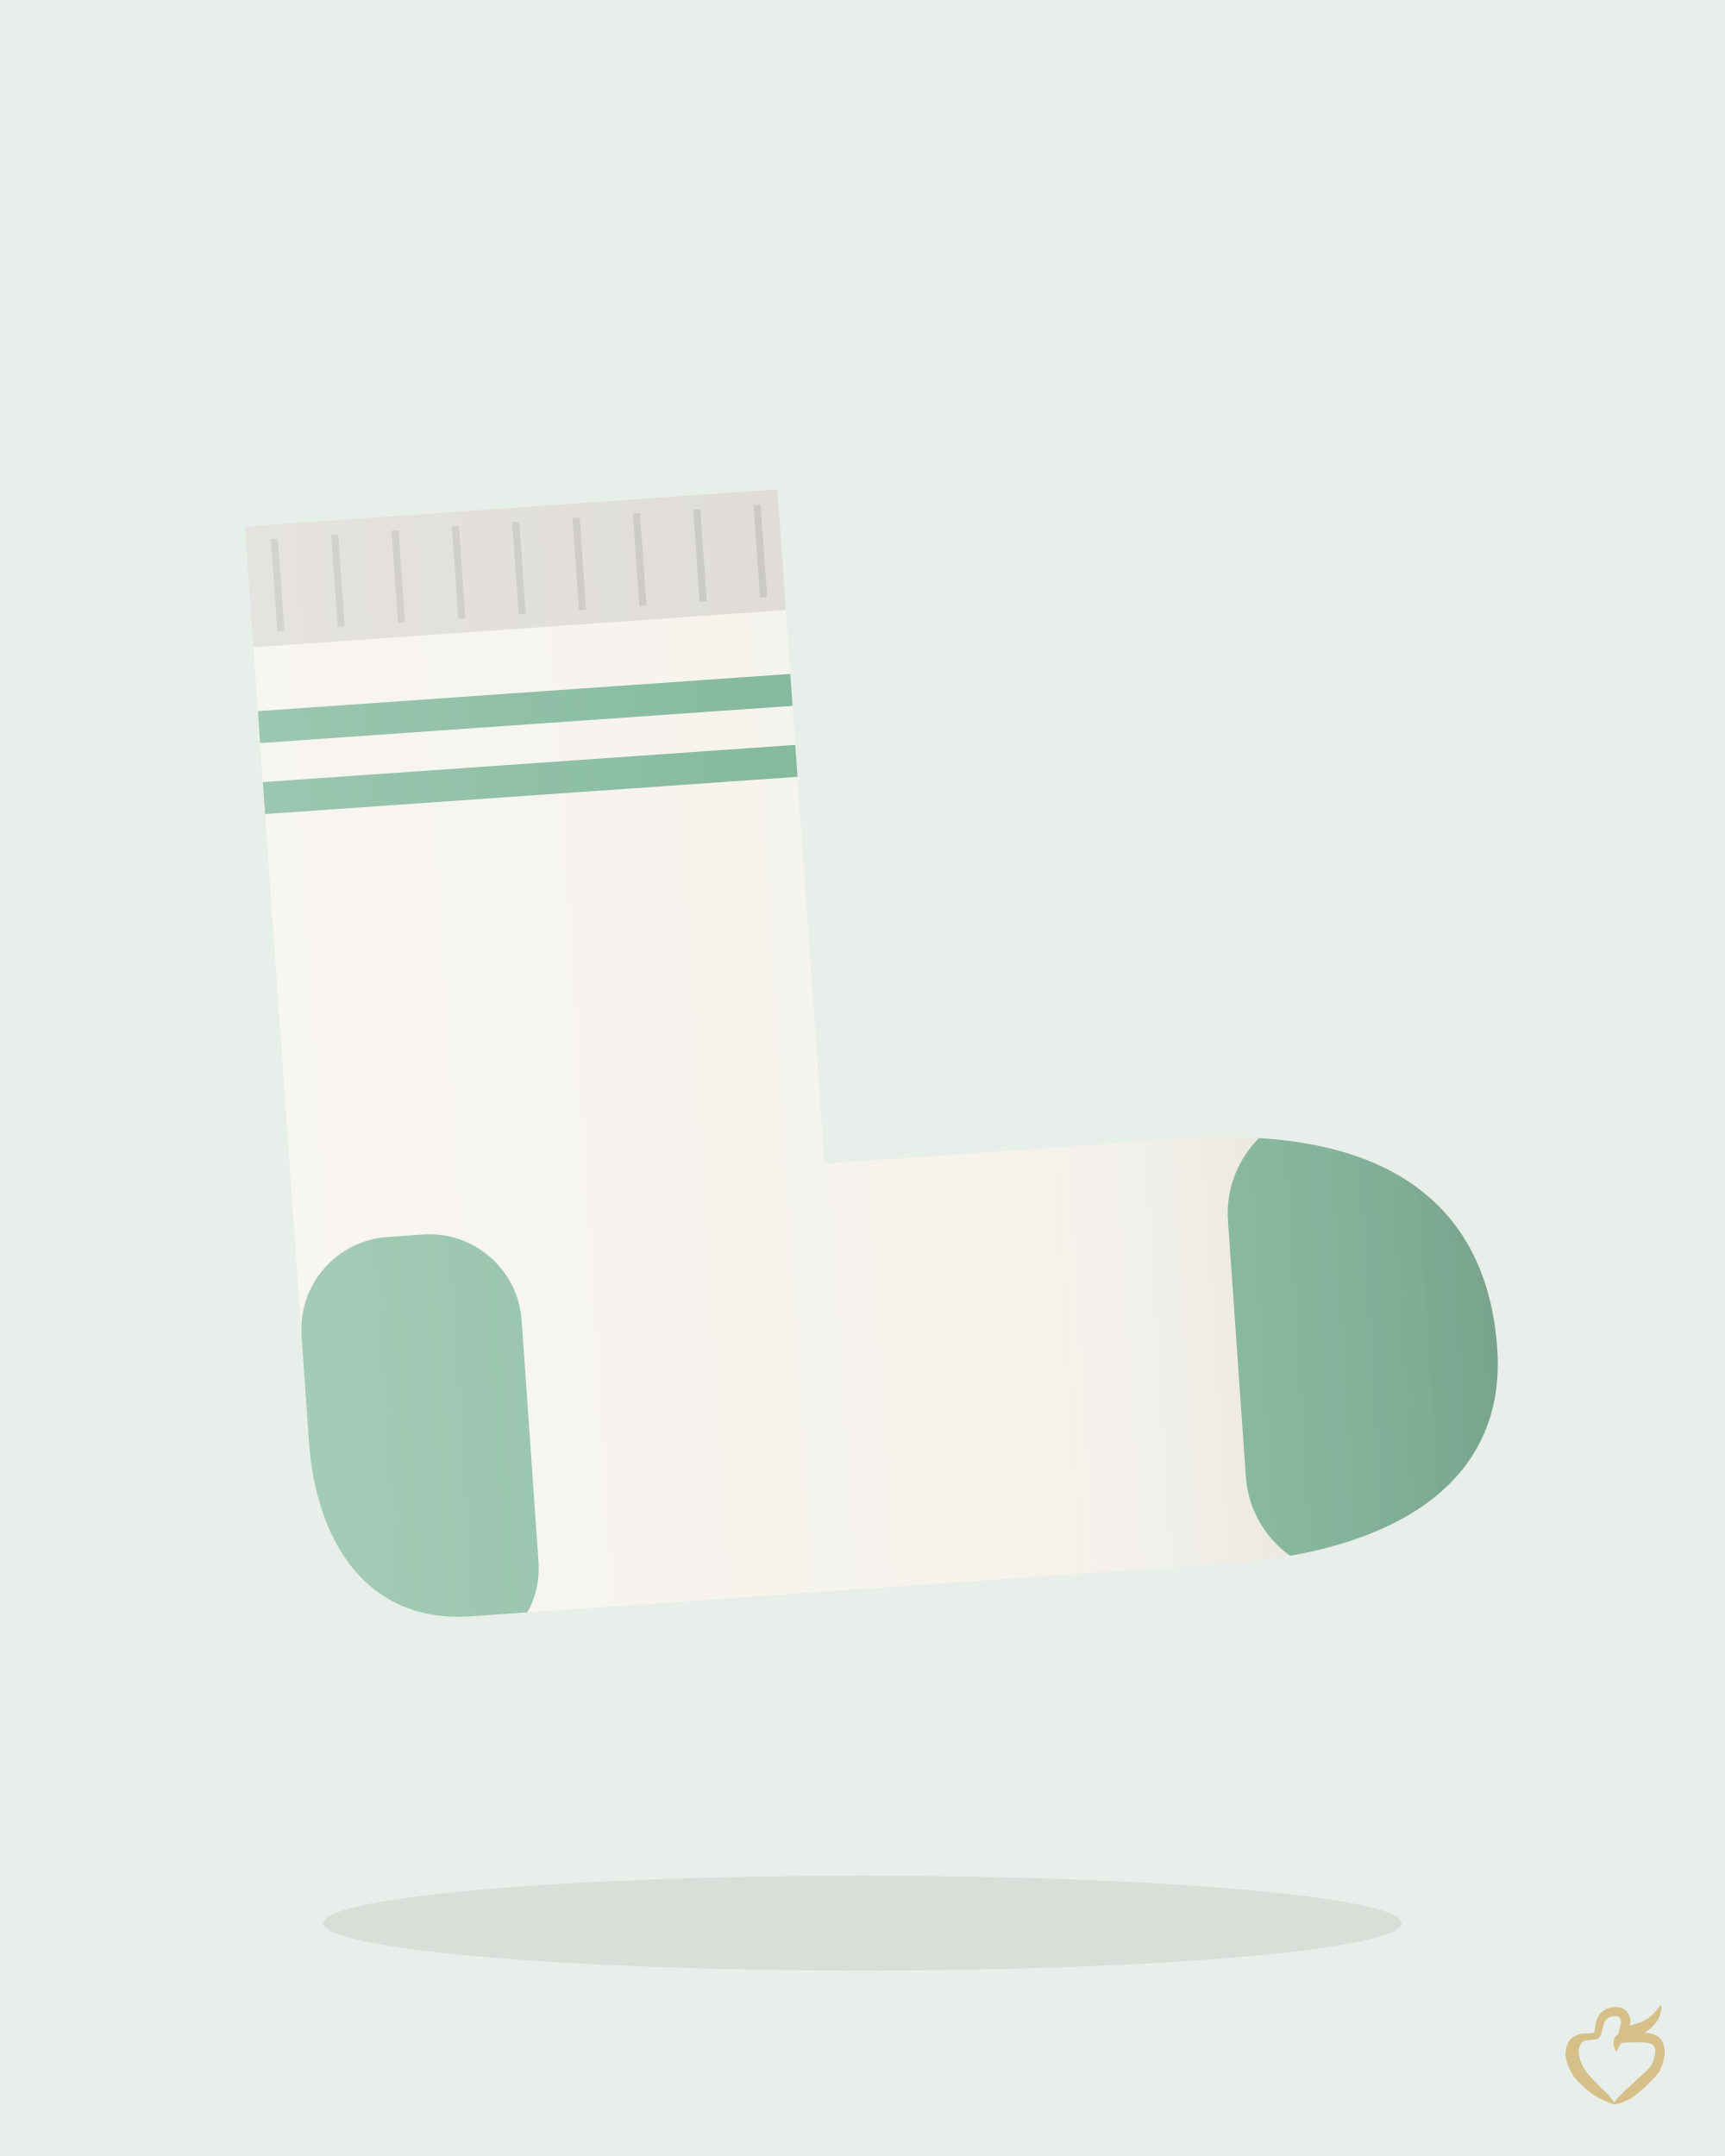
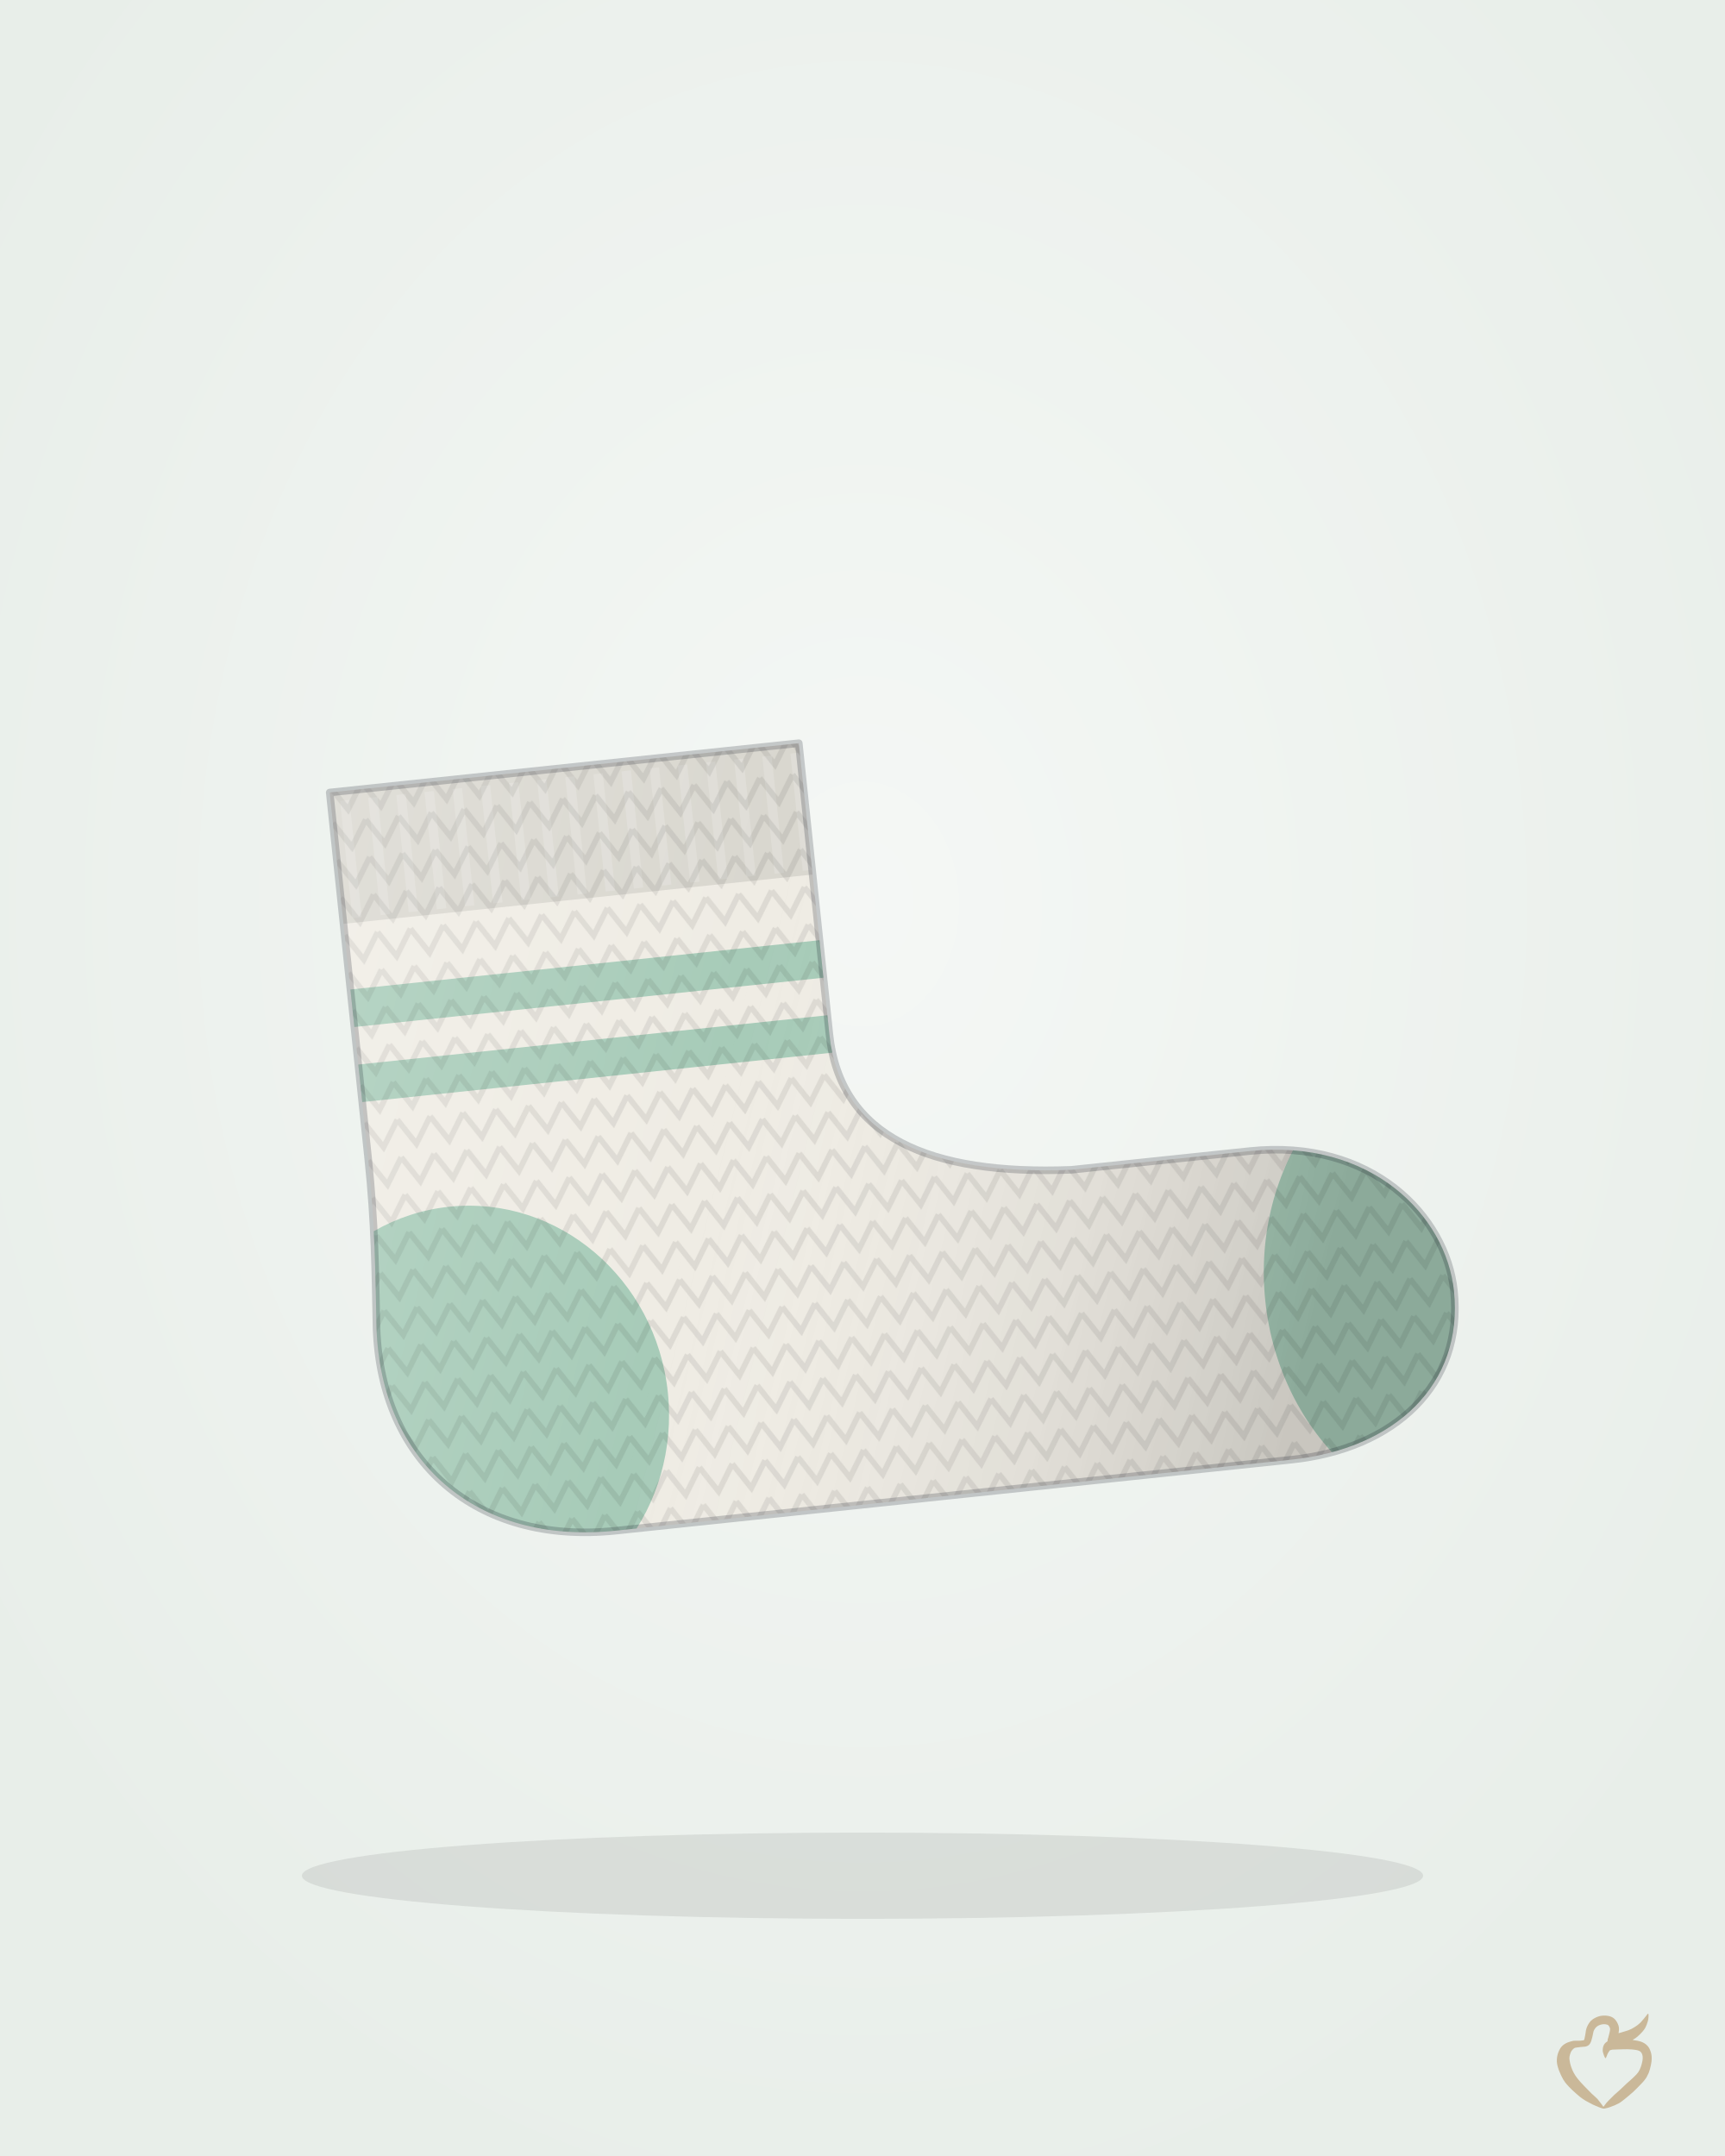
<svg xmlns="http://www.w3.org/2000/svg" viewBox="0 0 800 1000" role="img">
+   <defs>
+     <radialGradient id="light" cx=".5" cy=".42" r=".62">
+       <stop offset="0" stop-color="#fff" stop-opacity=".55" />
+       <stop offset="1" stop-color="#fff" stop-opacity="0" />
+     </radialGradient>
+   </defs>
  <rect width="800" height="1000" fill="#e8eee9" />
-   <ellipse cx="400" cy="892" rx="250" ry="22" fill="#000" fill-opacity=".07" />
-   <g transform="translate(113.625 244.25) rotate(-4) scale(1.65)">
+   <rect width="800" height="1000" fill="url(#light)" />
+   <ellipse cx="400" cy="870" rx="260" ry="20" fill="#000" fill-opacity=".08" />
+   <g transform="rotate(-6 400 500) translate(168.1 40.6) scale(2.1875 2.1875)">
    <defs>
-       <clipPath id="c-kids-sport-ankle-0">
-         <path d="M0 0H150V190H250C315 190 335 220 335 255C335 293 302 310 255 310H42C12 310 0 285 0 258Z" />
+       <clipPath id="c-kids-sport-ankle-a">
+         <path d="M0 138H100V200C100 222 118 232 148 234H186C212 234 226 252 226 268C226 288 210 300 188 300H44C14 300 -4 280 -2 252C-1 240 0 230 0 216Z" />
      </clipPath>
-       <linearGradient id="s-kids-sport-ankle-0" x1="0" x2="1">
-         <stop offset="0" stop-color="#fff" stop-opacity=".22" />
-         <stop offset=".55" stop-color="#fff" stop-opacity="0" />
-         <stop offset="1" stop-color="#000" stop-opacity=".14" />
+       <pattern id="k-kids-sport-ankle-a" width="7" height="8" patternUnits="userSpaceOnUse">
+         <path d="M0 0.5L3.5 6L7 0.5" fill="none" stroke="#000" stroke-opacity=".075" stroke-width="1.2" />
+       </pattern>
+       <linearGradient id="g-kids-sport-ankle-a" x1="0" x2="1" y1="0" y2="0.25">
+         <stop offset="0" stop-color="#fff" stop-opacity=".2" />
+         <stop offset=".42" stop-color="#fff" stop-opacity="0" />
+         <stop offset="1" stop-color="#000" stop-opacity=".16" />
      </linearGradient>
    </defs>
-     <path d="M0 0H150V190H250C315 190 335 220 335 255C335 293 302 310 255 310H42C12 310 0 285 0 258Z" fill="#f6f3ed" />
-     <g clip-path="url(#c-kids-sport-ankle-0)">
-       <rect x="0" y="52" width="150" height="9" fill="#7fb69b" />
-       <rect x="0" y="72" width="150" height="9" fill="#7fb69b" />
-       <rect x="0" y="0" width="150" height="34" fill="#000" fill-opacity=".10" />
-       <path d="M8 4V30" stroke="#000" stroke-opacity=".10" stroke-width="2" />
-       <path d="M25 4V30" stroke="#000" stroke-opacity=".10" stroke-width="2" />
-       <path d="M42 4V30" stroke="#000" stroke-opacity=".10" stroke-width="2" />
-       <path d="M59 4V30" stroke="#000" stroke-opacity=".10" stroke-width="2" />
-       <path d="M76 4V30" stroke="#000" stroke-opacity=".10" stroke-width="2" />
-       <path d="M93 4V30" stroke="#000" stroke-opacity=".10" stroke-width="2" />
-       <path d="M110 4V30" stroke="#000" stroke-opacity=".10" stroke-width="2" />
-       <path d="M127 4V30" stroke="#000" stroke-opacity=".10" stroke-width="2" />
-       <path d="M144 4V30" stroke="#000" stroke-opacity=".10" stroke-width="2" />
-       <rect x="0" y="202" width="62" height="120" rx="26" fill="#7fb69b" fill-opacity=".9" />
-       <rect x="262" y="184" width="90" height="132" rx="30" fill="#7fb69b" fill-opacity=".9" />
-       <rect x="0" y="0" width="340" height="310" fill="url(#s-kids-sport-ankle-0)" />
+     <path d="M0 138H100V200C100 222 118 232 148 234H186C212 234 226 252 226 268C226 288 210 300 188 300H44C14 300 -4 280 -2 252C-1 240 0 230 0 216Z" fill="#efece4" />
+     <g clip-path="url(#c-kids-sport-ankle-a)">
+       <rect x="-10" y="180" width="120" height="8" fill="#a7cbb8" />
+       <rect x="-10" y="196" width="120" height="8" fill="#a7cbb8" />
+       <rect x="-10" y="138" width="120" height="28" fill="#000" fill-opacity=".09" />
+       <path d="M3 140V165" stroke="#fff" stroke-opacity=".16" stroke-width="2" />
+       <path d="M9 140V165" stroke="#fff" stroke-opacity=".16" stroke-width="2" />
+       <path d="M15 140V165" stroke="#fff" stroke-opacity=".16" stroke-width="2" />
+       <path d="M21 140V165" stroke="#fff" stroke-opacity=".16" stroke-width="2" />
+       <path d="M27 140V165" stroke="#fff" stroke-opacity=".16" stroke-width="2" />
+       <path d="M33 140V165" stroke="#fff" stroke-opacity=".16" stroke-width="2" />
+       <path d="M39 140V165" stroke="#fff" stroke-opacity=".16" stroke-width="2" />
+       <path d="M45 140V165" stroke="#fff" stroke-opacity=".16" stroke-width="2" />
+       <path d="M51 140V165" stroke="#fff" stroke-opacity=".16" stroke-width="2" />
+       <path d="M57 140V165" stroke="#fff" stroke-opacity=".16" stroke-width="2" />
+       <path d="M63 140V165" stroke="#fff" stroke-opacity=".16" stroke-width="2" />
+       <path d="M69 140V165" stroke="#fff" stroke-opacity=".16" stroke-width="2" />
+       <path d="M75 140V165" stroke="#fff" stroke-opacity=".16" stroke-width="2" />
+       <path d="M81 140V165" stroke="#fff" stroke-opacity=".16" stroke-width="2" />
+       <path d="M87 140V165" stroke="#fff" stroke-opacity=".16" stroke-width="2" />
+       <path d="M93 140V165" stroke="#fff" stroke-opacity=".16" stroke-width="2" />
+       <path d="M99 140V165" stroke="#fff" stroke-opacity=".16" stroke-width="2" />
+       <ellipse cx="16" cy="272" rx="42" ry="44" fill="#a7cbb8" />
+       <ellipse cx="232" cy="266" rx="46" ry="52" fill="#a7cbb8" />
+       <rect x="-30" y="108" width="290" height="202" fill="url(#k-kids-sport-ankle-a)" />
+       <rect x="-6" y="138" width="236" height="166" fill="url(#g-kids-sport-ankle-a)" />
    </g>
+     <path d="M0 138H100V200C100 222 118 232 148 234H186C212 234 226 252 226 268C226 288 210 300 188 300H44C14 300 -4 280 -2 252C-1 240 0 230 0 216Z" fill="none" stroke="#0b1220" stroke-opacity=".2" stroke-width="1.6" stroke-linejoin="round" />
  </g>
-   <g transform="translate(726 930) scale(0.071)" fill="#c9a24b" fill-opacity=".6" fill-rule="evenodd">
+   <g transform="translate(722 934) scale(0.0679)" fill="#b08d57" fill-opacity=".55" fill-rule="evenodd">
    <path d="M313.3 647.4C311.0 646.9 308.1 646.0 306.8 645.5C305.6 645.0 303.2 644.3 301.6 643.8C300.0 643.4 296.8 642.2 294.5 641.2C292.1 640.2 289.6 639.2 288.8 639.0C288.1 638.8 285.7 637.8 283.5 636.8C281.3 635.8 277.7 634.2 275.5 633.3C273.3 632.5 269.8 631.0 267.7 630.1C265.6 629.2 263.5 628.3 263.0 628.2C262.6 628.0 260.6 627.2 258.5 626.3C256.5 625.4 253.5 624.1 251.8 623.4C250.2 622.8 247.9 621.8 246.8 621.2C237.4 616.1 233.8 614.2 221.8 608.0C214.9 604.5 204.9 599.1 197.8 595.1C187.1 589.0 164.2 573.5 158.7 568.4C157.5 567.4 154.2 564.5 151.3 562.2C148.5 559.8 144.8 556.6 143.2 555.1C141.5 553.7 138.5 551.1 136.4 549.4C132.1 545.9 128.5 542.8 124.2 538.6C122.5 537.0 119.7 534.5 118.0 533.0C97.5 515.1 66.5 482.6 56.3 468.2C52.9 463.4 46.8 454.2 45.5 451.8C45.0 450.9 43.5 448.5 42.2 446.5C35.7 436.2 20.2 403.1 15.0 388.3C13.5 384.0 12.0 379.8 11.6 378.9C11.0 377.4 7.5 365.4 5.1 357.0C-5.6 318.5 1.1 274.3 23.3 237.5C37.0 214.8 62.1 198.1 94.5 190.0C97.4 189.2 100.6 188.4 101.5 188.0C103.6 187.3 109.7 185.9 114.5 185.1C118.5 184.5 128.9 184.3 148.5 184.7C157.7 184.8 158.9 184.8 163.2 184.1C165.7 183.7 170.6 183.0 174.0 182.7C187.9 181.2 187.1 182.3 191.5 158.2C192.1 154.7 193.4 148.3 194.3 144.0C195.2 139.7 196.1 134.7 196.3 132.8C198.8 109.7 202.4 97.0 211.9 78.2C216.5 69.0 223.8 58.3 230.8 50.5C233.0 48.1 242.4 40.2 246.2 37.7C278.1 16.2 310.9 8.9 348.7 14.7C380.4 19.6 400.8 35.4 415.8 67.0C425.1 86.6 426.8 101.6 422.7 126.0C422.3 128.1 421.9 130.2 421.8 130.8C421.4 133.4 422.9 133.3 432.8 130.3C435.8 129.4 445.1 126.6 453.7 124.1C485.2 115.0 493.6 111.9 513.1 102.1C522.7 97.3 542.0 85.2 548.6 79.8C551.6 77.4 554.0 75.5 557.7 72.7C563.0 68.6 568.5 63.7 572.5 59.6C578.9 53.0 581.1 50.5 591.0 38.5C592.1 37.2 593.8 35.2 594.8 34.0C598.1 30.2 607.0 19.0 609.0 16.2C618.7 2.3 622.7 -1.6 624.8 0.5C628.1 3.8 626.5 35.2 622.3 49.0C616.0 69.8 612.4 79.7 607.3 89.8C605.2 93.9 603.2 97.7 602.8 98.4C602.4 99.0 601.3 101.0 600.3 102.7C599.4 104.4 597.0 107.9 595.0 110.3C593.1 112.8 590.4 116.3 589.0 118.0C579.0 130.9 549.2 159.5 539.7 165.2C538.3 166.1 534.8 168.3 532.0 170.2C529.2 172.1 525.2 174.5 523.1 175.6C516.3 179.4 516.5 179.5 528.8 181.2C539.3 182.6 549.2 184.1 551.5 184.8C552.4 185.1 556.5 186.1 560.7 187.0C599.5 195.9 626.7 218.5 638.1 251.2C639.0 253.6 640.5 257.9 641.5 260.8C643.5 266.8 645.7 275.8 646.5 281.7C648.1 294.3 648.1 294.2 647.9 307.8C647.7 321.5 647.2 326.3 645.0 337.7C644.7 339.6 644.1 342.7 643.8 344.7C643.5 346.6 643.0 349.2 642.7 350.5C642.3 351.8 641.8 354.2 641.5 355.8C639.5 367.1 633.6 388.7 630.0 397.7C628.9 400.5 627.5 404.3 626.8 406.2C625.2 410.5 617.3 426.7 614.8 430.5C613.8 432.2 612.2 434.8 611.3 436.5C610.3 438.2 608.4 441.2 606.8 443.2C605.3 445.2 603.5 447.8 602.7 448.9C601.9 450.1 600.1 452.5 598.6 454.3C597.1 456.0 594.9 458.7 593.7 460.2C592.5 461.6 590.7 463.7 589.7 464.8C588.6 465.9 586.7 468.2 585.3 469.8C581.7 474.2 558.1 498.8 552.2 504.3C546.1 510.1 528.1 527.7 526.1 529.9C524.9 531.3 522.8 533.2 521.5 534.3C518.0 537.1 510.7 543.4 506.7 547.0C504.7 548.8 502.3 550.9 501.3 551.7C500.3 552.5 498.2 554.4 496.5 555.8C493.3 558.7 489.0 562.3 480.7 569.1C477.8 571.4 475.3 573.5 475.0 573.8C474.7 574.2 472.6 575.9 470.3 577.7C465.9 581.2 461.1 585.0 457.7 587.8C456.5 588.7 453.9 590.8 451.8 592.3C449.8 593.9 446.9 596.1 445.5 597.2C434.8 605.6 430.8 608.3 420.6 613.7C414.1 617.1 399.5 624.0 395.3 625.7C393.8 626.3 390.6 627.6 388.2 628.5C383.6 630.4 368.5 636.1 362.2 638.4C360.2 639.1 356.2 640.4 353.5 641.2C350.8 642.0 346.4 643.2 343.9 644.0C329.0 648.4 321.7 649.2 313.3 647.4ZM319.4 635.1C319.7 634.8 321.4 632.4 323.2 629.8C334.6 613.3 343.8 602.5 357.5 589.4C366.6 580.6 384.2 563.0 387.6 559.4C389.1 557.7 391.9 555.0 393.8 553.4C395.6 551.8 398.5 549.3 400.1 547.8C401.8 546.3 404.2 544.2 405.5 543.1C406.8 542.1 410.6 538.8 413.8 535.8C417.1 532.9 421.1 529.4 422.6 528.0C424.2 526.7 426.8 524.3 428.4 522.9C429.9 521.4 433.6 518.0 436.5 515.3C446.8 505.9 464.0 489.6 464.0 489.3C464.0 489.2 466.6 486.7 469.7 483.8C472.9 480.9 477.2 476.8 479.3 474.8C481.4 472.8 484.4 470.2 485.9 469.0C488.6 466.8 494.9 461.2 499.2 457.3C500.4 456.1 503.1 453.8 505.0 452.1C508.7 449.0 510.6 447.3 521.1 437.4C537.2 422.3 550.6 408.0 555.9 400.1C558.9 395.7 564.5 386.0 566.2 382.2C568.8 376.6 573.2 365.6 574.0 362.8C574.4 361.6 575.3 358.8 576.0 356.7C576.7 354.6 578.1 349.9 579.0 346.3C579.9 342.8 581.3 337.7 582.0 335.0C593.0 294.0 584.8 262.3 560.8 252.9C540.4 244.8 496.3 241.2 446.3 243.3C429.0 244.1 419.7 244.4 403.7 244.6C380.5 245.1 375.7 245.6 368.1 248.2C360.4 250.9 360.0 251.3 354.2 261.8C353.3 263.5 351.9 265.7 351.0 266.8C348.3 270.3 345.0 277.5 342.2 286.0C338.7 296.6 334.8 304.0 332.7 304.0C329.1 304.0 319.3 280.8 314.5 260.9C312.4 252.1 313.9 232.8 317.6 222.2C322.3 208.6 332.2 196.5 343.5 190.6C346.8 188.9 346.6 189.5 346.8 182.7C347.0 175.9 348.2 170.7 350.6 165.9C351.0 165.0 351.6 162.9 351.9 161.2C352.5 157.1 353.4 153.9 355.5 147.5C360.1 133.6 364.4 110.5 363.9 102.7C363.5 96.8 357.3 84.5 352.3 79.7C343.7 71.3 319.0 69.1 299.5 74.9C279.5 80.8 264.7 92.3 256.8 108.1C256.1 109.4 255.2 111.0 254.8 111.7C251.9 116.3 249.4 124.6 248.0 133.8C247.2 139.8 243.6 156.4 242.6 159.7C241.3 163.2 240.1 167.5 239.5 170.2C230.1 211.7 215.3 225.2 178.0 226.3C168.2 226.7 166.5 226.8 159.9 227.8C156.0 228.5 151.1 229.2 149.1 229.3C147.1 229.5 144.5 229.8 143.2 230.0C141.9 230.2 139.7 230.4 138.3 230.5C134.8 230.8 126.8 232.2 124.1 233.0C115.3 235.7 98.9 253.0 95.8 263.0C95.3 264.6 94.3 267.3 93.5 269.2C86.7 285.2 84.4 303.9 87.3 318.0C87.9 320.9 88.6 325.0 88.9 327.2C89.1 329.4 89.8 333.0 90.3 335.3C90.9 337.6 91.4 340.3 91.7 341.4C91.9 342.4 92.5 344.8 93.0 346.7C93.6 348.6 94.6 352.3 95.4 355.0C96.1 357.7 97.3 361.4 98.1 363.3C98.8 365.3 100.1 368.7 100.9 370.9C101.7 373.2 103.6 377.9 105.1 381.4C106.7 385.0 108.3 388.7 108.7 389.7C110.6 394.6 117.2 407.1 121.5 413.8C123.3 416.8 126.0 421.2 127.5 423.6C132.4 431.8 146.8 450.2 158.2 462.8C159.8 464.6 162.4 467.5 164.0 469.3C165.5 471.1 168.5 474.3 170.6 476.5C172.8 478.7 177.0 483.2 180.0 486.4C183.0 489.7 186.3 493.1 187.3 494.1C189.8 496.5 212.6 519.8 214.0 521.5C216.9 524.9 234.0 542.2 238.2 546.0C243.0 550.2 246.9 553.9 260.3 566.0C274.1 578.7 275.3 579.8 277.1 581.9C279.0 584.1 283.3 589.5 286.7 594.0C287.8 595.6 290.1 598.4 291.7 600.3C293.3 602.3 295.1 604.7 295.9 605.7C296.6 606.7 298.6 609.3 300.4 611.5C302.1 613.7 304.5 616.9 305.7 618.5C306.8 620.2 308.4 622.2 309.2 623.2C309.9 624.1 311.1 625.7 311.7 626.7C312.3 627.7 313.6 629.6 314.6 631.0C318.1 636.0 318.4 636.2 319.4 635.1Z" />
  </g>
</svg>
